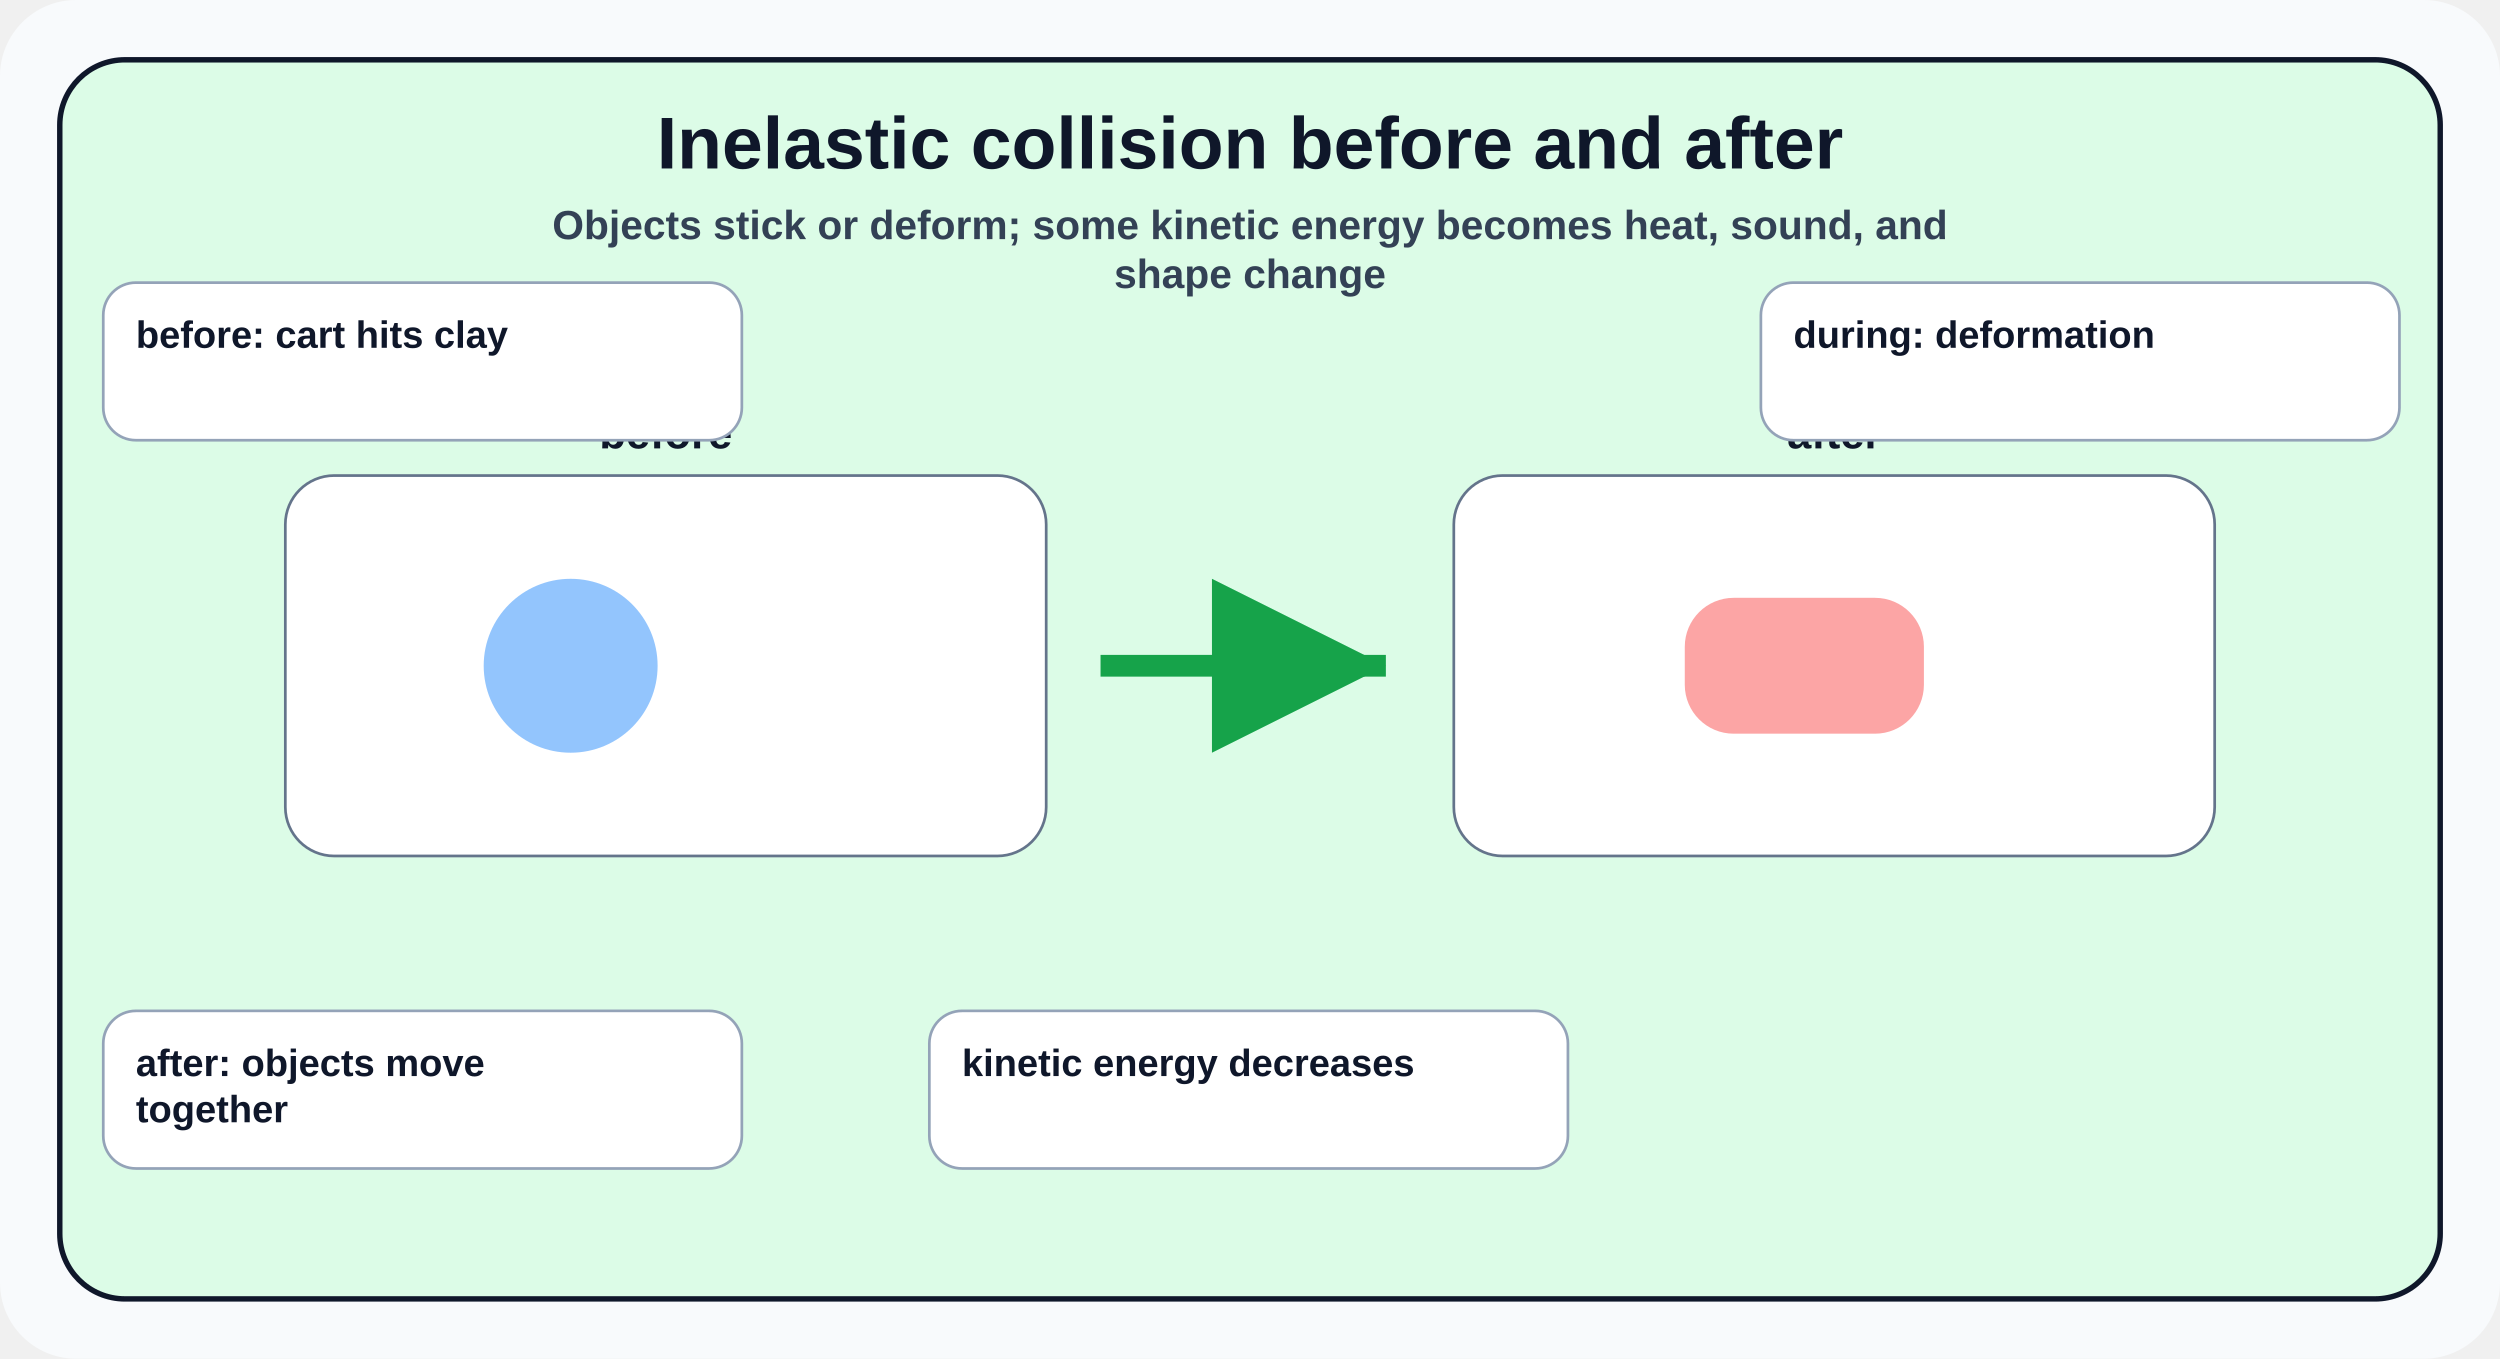
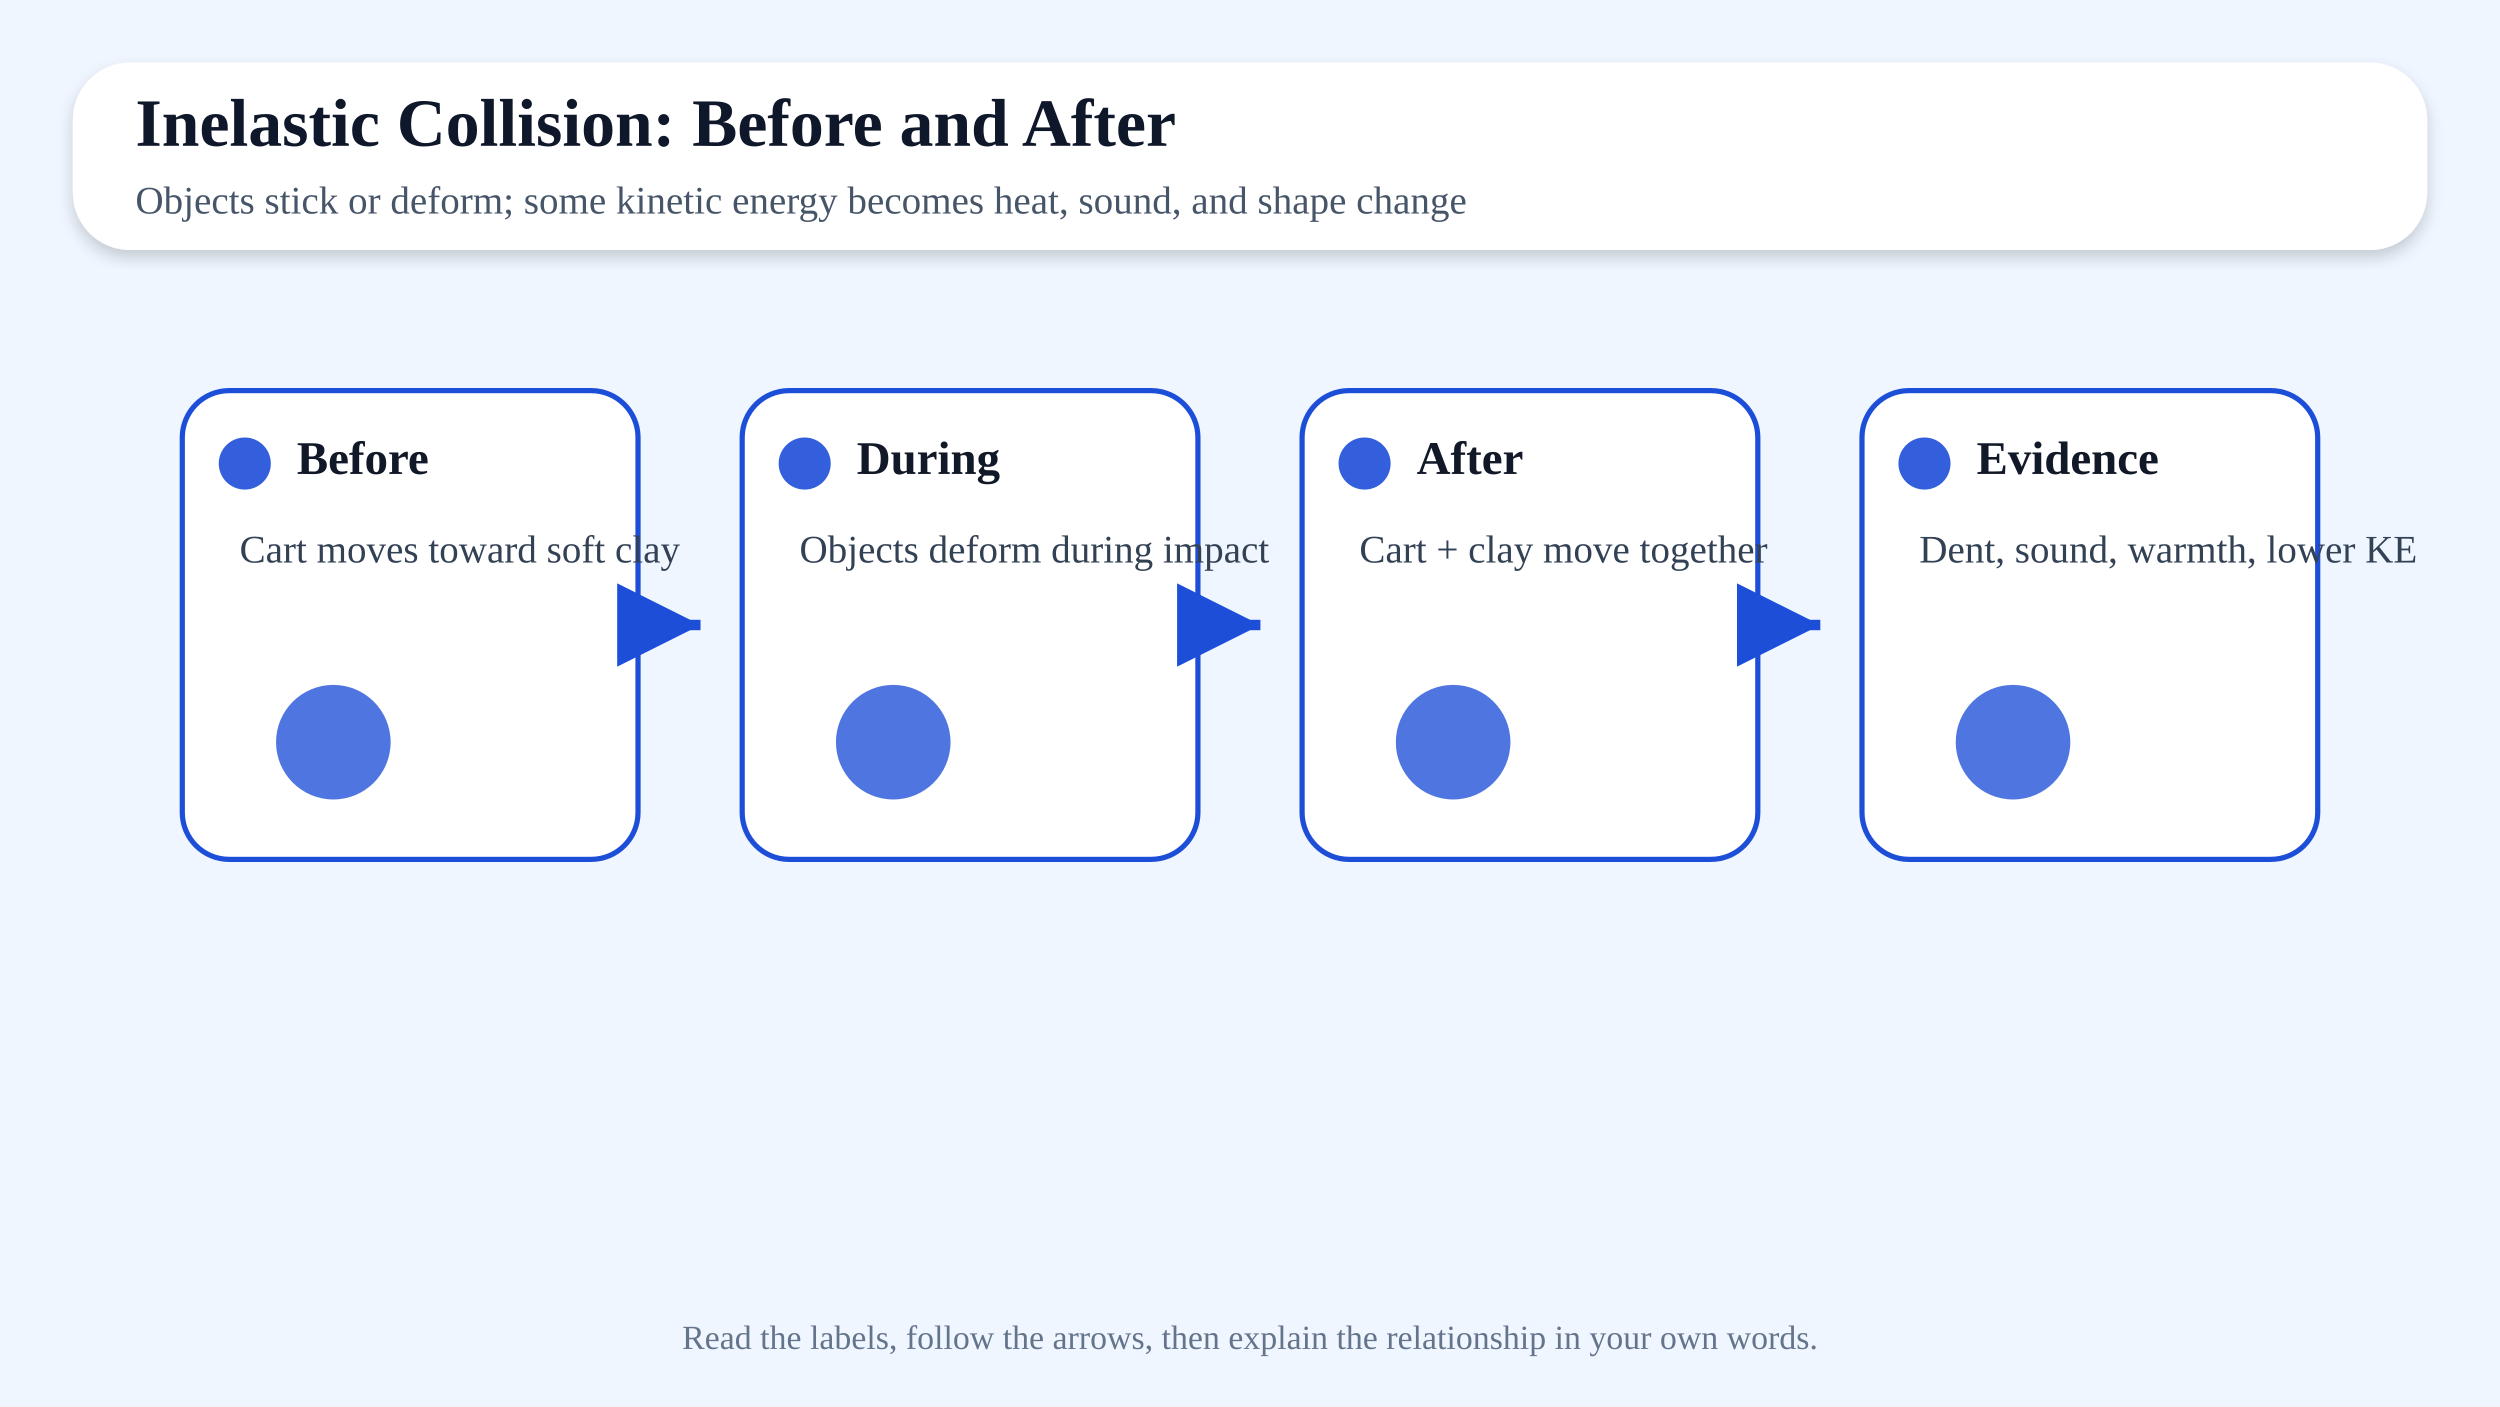
- <svg xmlns="http://www.w3.org/2000/svg" width="100%" height="500" viewBox="0 0 920 500" role="img" aria-labelledby="title desc">
-   <rect width="920" height="500" rx="28" fill="#f8fafc" />
-   <rect x="22" y="22" width="876" height="456" rx="24" fill="#dcfce7" stroke="#0f172a" stroke-width="2" />
-   <text x="460" y="62" text-anchor="middle" font-family="Arial, sans-serif" font-size="27" font-weight="800" fill="#0f172a">Inelastic collision before and after</text>
-   <text x="460" y="88" text-anchor="middle" font-family="Arial, sans-serif" font-size="15" font-weight="600" fill="#334155">Objects stick or deform; some kinetic energy becomes heat, sound, and</text>
-   <text x="460" y="106" text-anchor="middle" font-family="Arial, sans-serif" font-size="15" font-weight="600" fill="#334155">shape change</text>
+ <svg xmlns="http://www.w3.org/2000/svg" width="100%" height="540" viewBox="0 0 960 540" role="img" aria-label="Inelastic Collision: Before and After">
  <defs>
    <marker id="arrow" markerWidth="12" markerHeight="12" refX="10" refY="6" orient="auto">
-       <path d="M2 2 L10 6 L2 10 Z" fill="#16a34a" />
+       <path d="M2,2 L10,6 L2,10 Z" fill="#1d4ed8" />
    </marker>
+     <filter id="shadow" x="-10%" y="-10%" width="120%" height="120%">
+       <feDropShadow dx="0" dy="3" stdDeviation="3" flood-opacity="0.18" />
+     </filter>
  </defs>
-   <rect x="105" y="175" width="280" height="140" rx="18" fill="#ffffff" stroke="#64748b" />
-   <rect x="535" y="175" width="280" height="140" rx="18" fill="#ffffff" stroke="#64748b" />
-   <path d="M405 245 L510 245" stroke="#16a34a" stroke-width="8" marker-end="url(#arrow)" />
-   <text x="245" y="165" text-anchor="middle" font-family="Arial, sans-serif" font-size="16" font-weight="800" fill="#0f172a">before</text>
-   <text x="675" y="165" text-anchor="middle" font-family="Arial, sans-serif" font-size="16" font-weight="800" fill="#0f172a">after</text>
-   <circle cx="210" cy="245" r="32" fill="#93c5fd" />
-   <rect x="620" y="220" width="88" height="50" rx="18" fill="#fca5a5" />
-   <rect x="38" y="104" width="235" height="58" rx="12" fill="#ffffff" stroke="#94a3b8" />
-   <text x="50" y="128" text-anchor="start" font-family="Arial, sans-serif" font-size="14" font-weight="600" fill="#0f172a">before: cart hits clay</text>
-   <rect x="648" y="104" width="235" height="58" rx="12" fill="#ffffff" stroke="#94a3b8" />
-   <text x="660" y="128" text-anchor="start" font-family="Arial, sans-serif" font-size="14" font-weight="600" fill="#0f172a">during: deformation</text>
-   <rect x="38" y="372" width="235" height="58" rx="12" fill="#ffffff" stroke="#94a3b8" />
-   <text x="50" y="396" text-anchor="start" font-family="Arial, sans-serif" font-size="14" font-weight="600" fill="#0f172a">after: objects move</text>
-   <text x="50" y="413" text-anchor="start" font-family="Arial, sans-serif" font-size="14" font-weight="600" fill="#0f172a">together</text>
-   <rect x="342" y="372" width="235" height="58" rx="12" fill="#ffffff" stroke="#94a3b8" />
-   <text x="354" y="396" text-anchor="start" font-family="Arial, sans-serif" font-size="14" font-weight="600" fill="#0f172a">kinetic energy decreases</text>
+   <rect width="960" height="540" fill="#eff6ff" />
+   <rect x="28" y="24" width="904" height="72" rx="22" fill="white" filter="url(#shadow)" />
+   <text x="52" y="56" font-size="26" font-weight="800" fill="#0f172a">Inelastic Collision: Before and After</text>
+   <text x="52" y="82" font-size="15" font-weight="500" fill="#475569">Objects stick or deform; some kinetic energy becomes heat, sound, and shape change</text>
+   <rect x="70" y="150" width="175" height="180" rx="18" fill="white" stroke="#1d4ed8" stroke-width="2" />
+   <circle cx="94" cy="178" r="10" fill="#1d4ed8" opacity="0.9" />
+   <text x="114" y="182" font-size="18" fill="#111827" font-weight="700" text-anchor="start">Before</text>
+   <text x="92" y="216" font-size="15" fill="#334155" font-weight="500" text-anchor="start">Cart moves toward soft clay</text>
+   <circle cx="128" cy="285" r="22" fill="#1d4ed8" opacity="0.78" />
+   <line x1="245" y1="240" x2="269" y2="240" stroke="#1d4ed8" stroke-width="4" marker-end="url(#arrow)" />
+   <rect x="285" y="150" width="175" height="180" rx="18" fill="white" stroke="#1d4ed8" stroke-width="2" />
+   <circle cx="309" cy="178" r="10" fill="#1d4ed8" opacity="0.9" />
+   <text x="329" y="182" font-size="18" fill="#111827" font-weight="700" text-anchor="start">During</text>
+   <text x="307" y="216" font-size="15" fill="#334155" font-weight="500" text-anchor="start">Objects deform during impact</text>
+   <circle cx="343" cy="285" r="22" fill="#1d4ed8" opacity="0.78" />
+   <line x1="460" y1="240" x2="484" y2="240" stroke="#1d4ed8" stroke-width="4" marker-end="url(#arrow)" />
+   <rect x="500" y="150" width="175" height="180" rx="18" fill="white" stroke="#1d4ed8" stroke-width="2" />
+   <circle cx="524" cy="178" r="10" fill="#1d4ed8" opacity="0.9" />
+   <text x="544" y="182" font-size="18" fill="#111827" font-weight="700" text-anchor="start">After</text>
+   <text x="522" y="216" font-size="15" fill="#334155" font-weight="500" text-anchor="start">Cart + clay move together</text>
+   <circle cx="558" cy="285" r="22" fill="#1d4ed8" opacity="0.78" />
+   <line x1="675" y1="240" x2="699" y2="240" stroke="#1d4ed8" stroke-width="4" marker-end="url(#arrow)" />
+   <rect x="715" y="150" width="175" height="180" rx="18" fill="white" stroke="#1d4ed8" stroke-width="2" />
+   <circle cx="739" cy="178" r="10" fill="#1d4ed8" opacity="0.9" />
+   <text x="759" y="182" font-size="18" fill="#111827" font-weight="700" text-anchor="start">Evidence</text>
+   <text x="737" y="216" font-size="15" fill="#334155" font-weight="500" text-anchor="start">Dent, sound, warmth, lower KE</text>
+   <circle cx="773" cy="285" r="22" fill="#1d4ed8" opacity="0.78" />
+   <text x="480" y="518" text-anchor="middle" font-size="13" fill="#64748b">Read the labels, follow the arrows, then explain the relationship in your own words.</text>
</svg>
